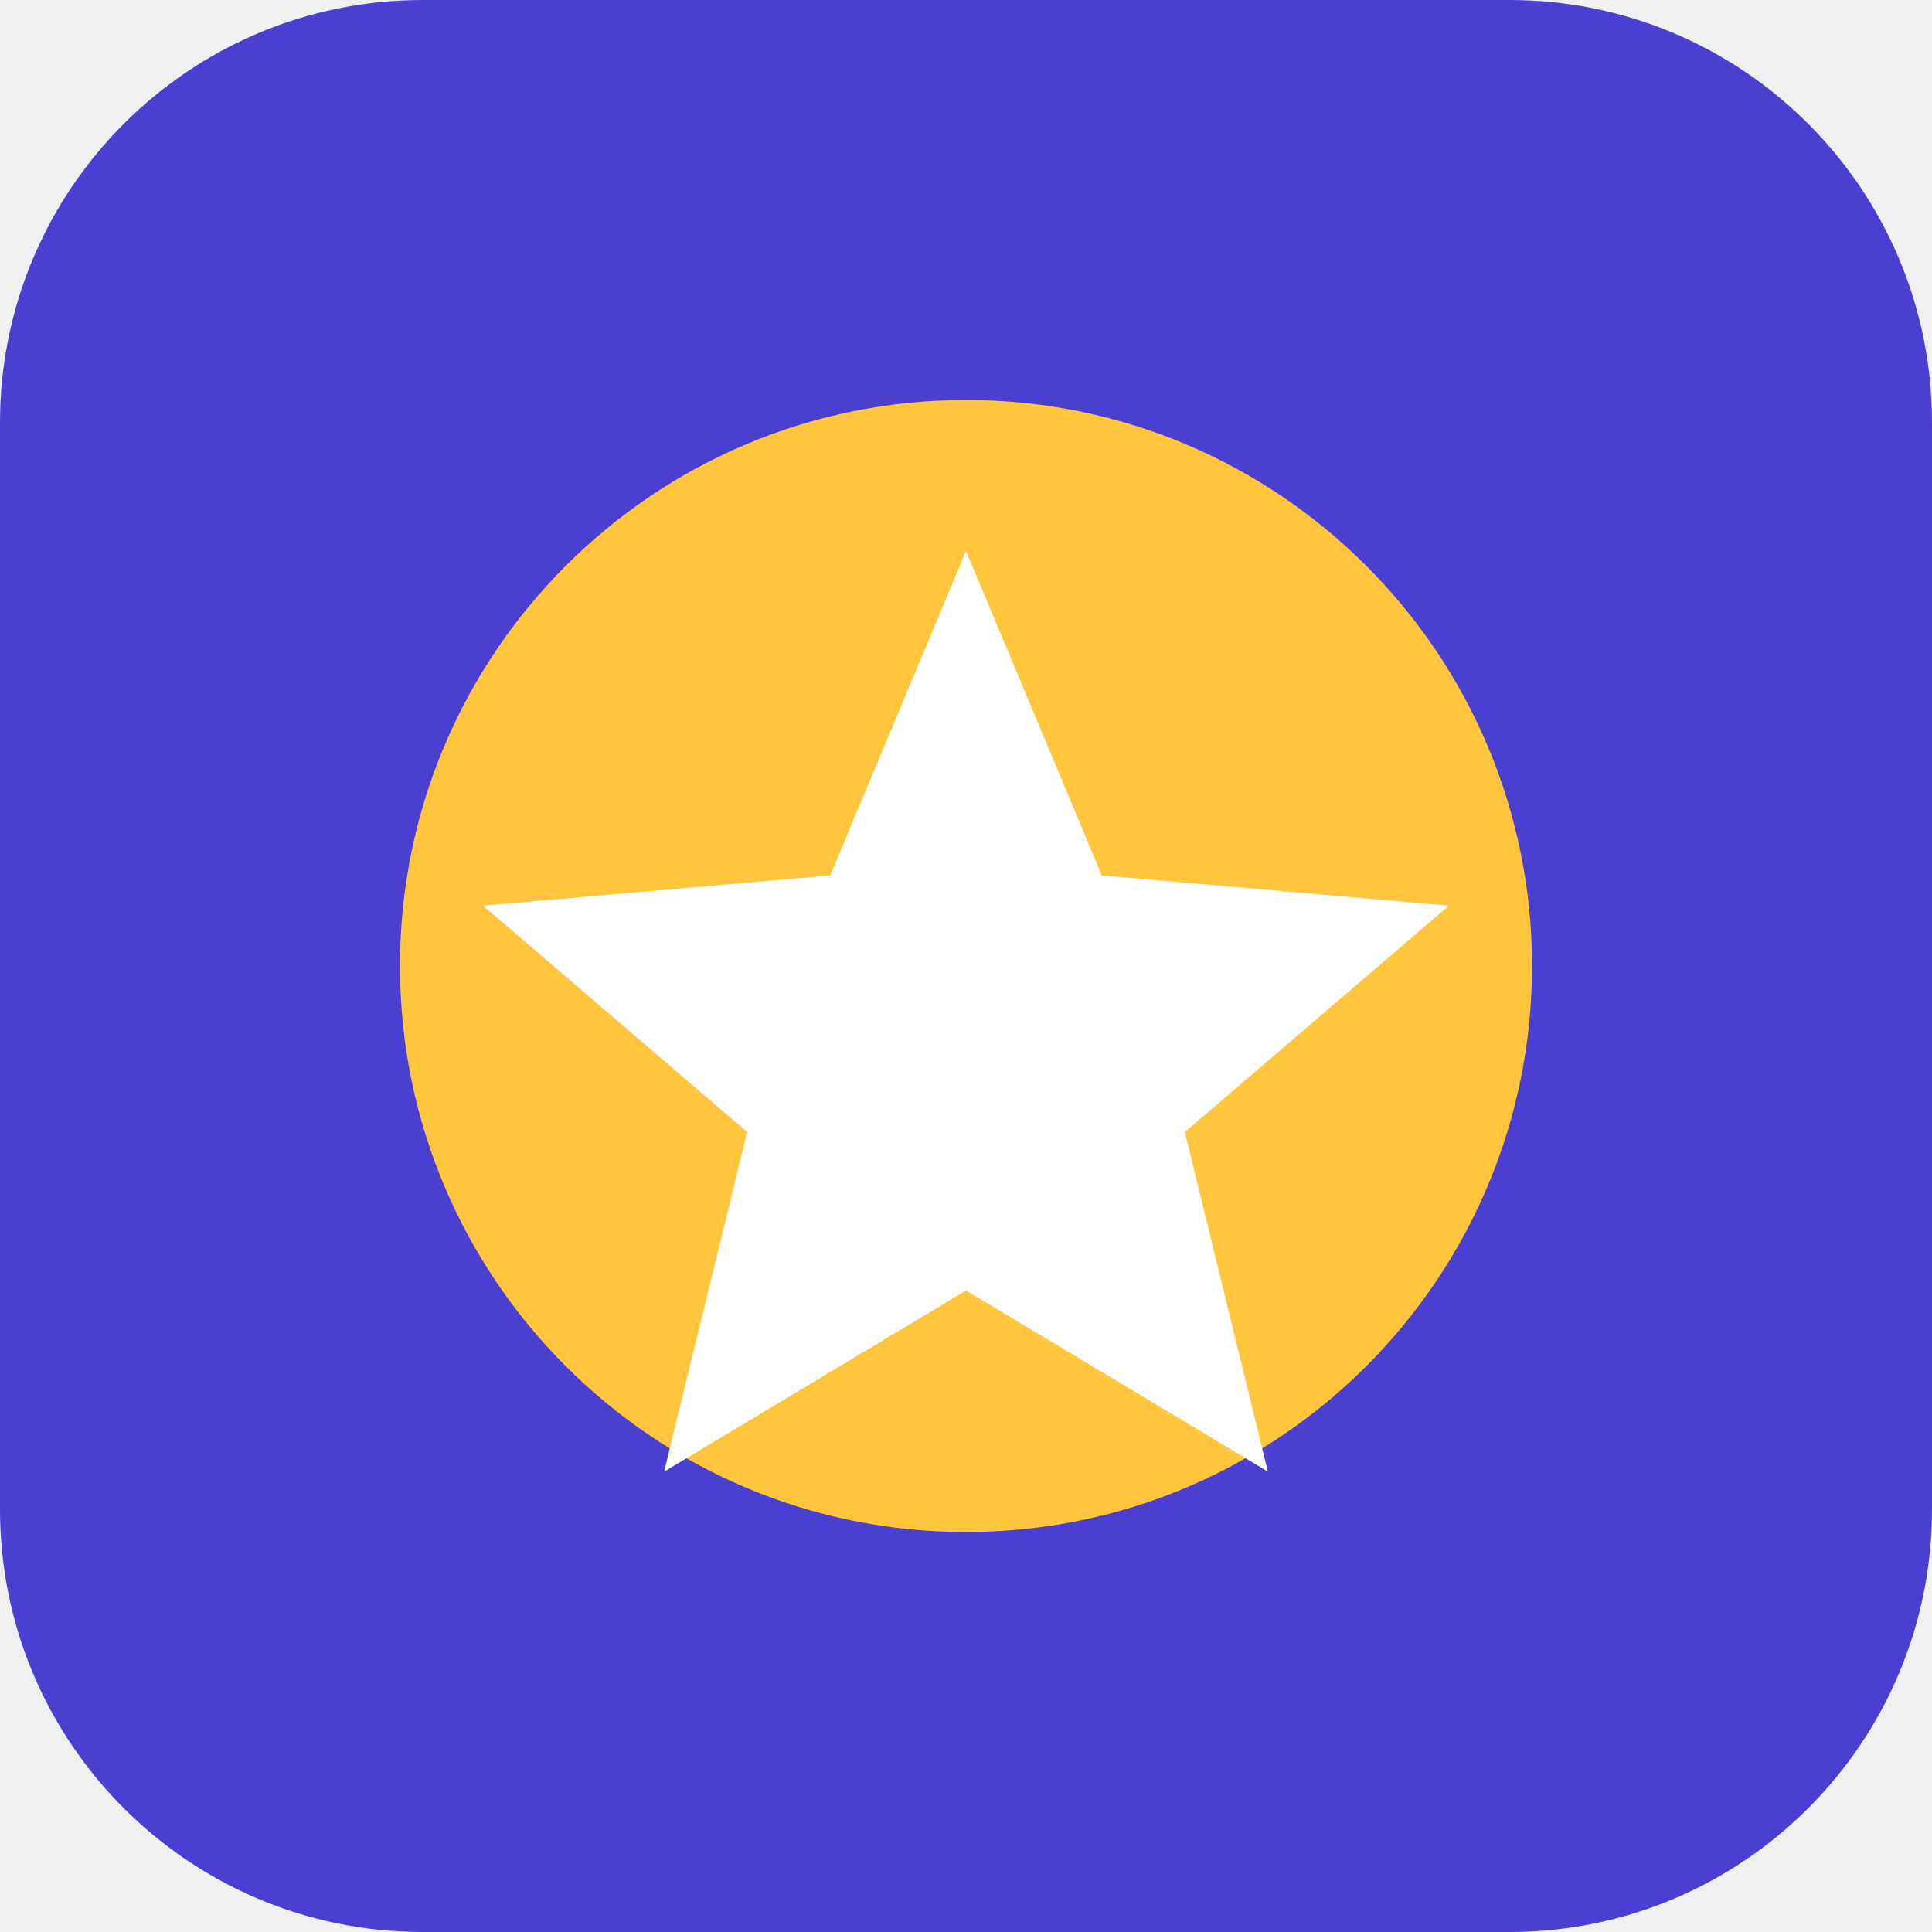
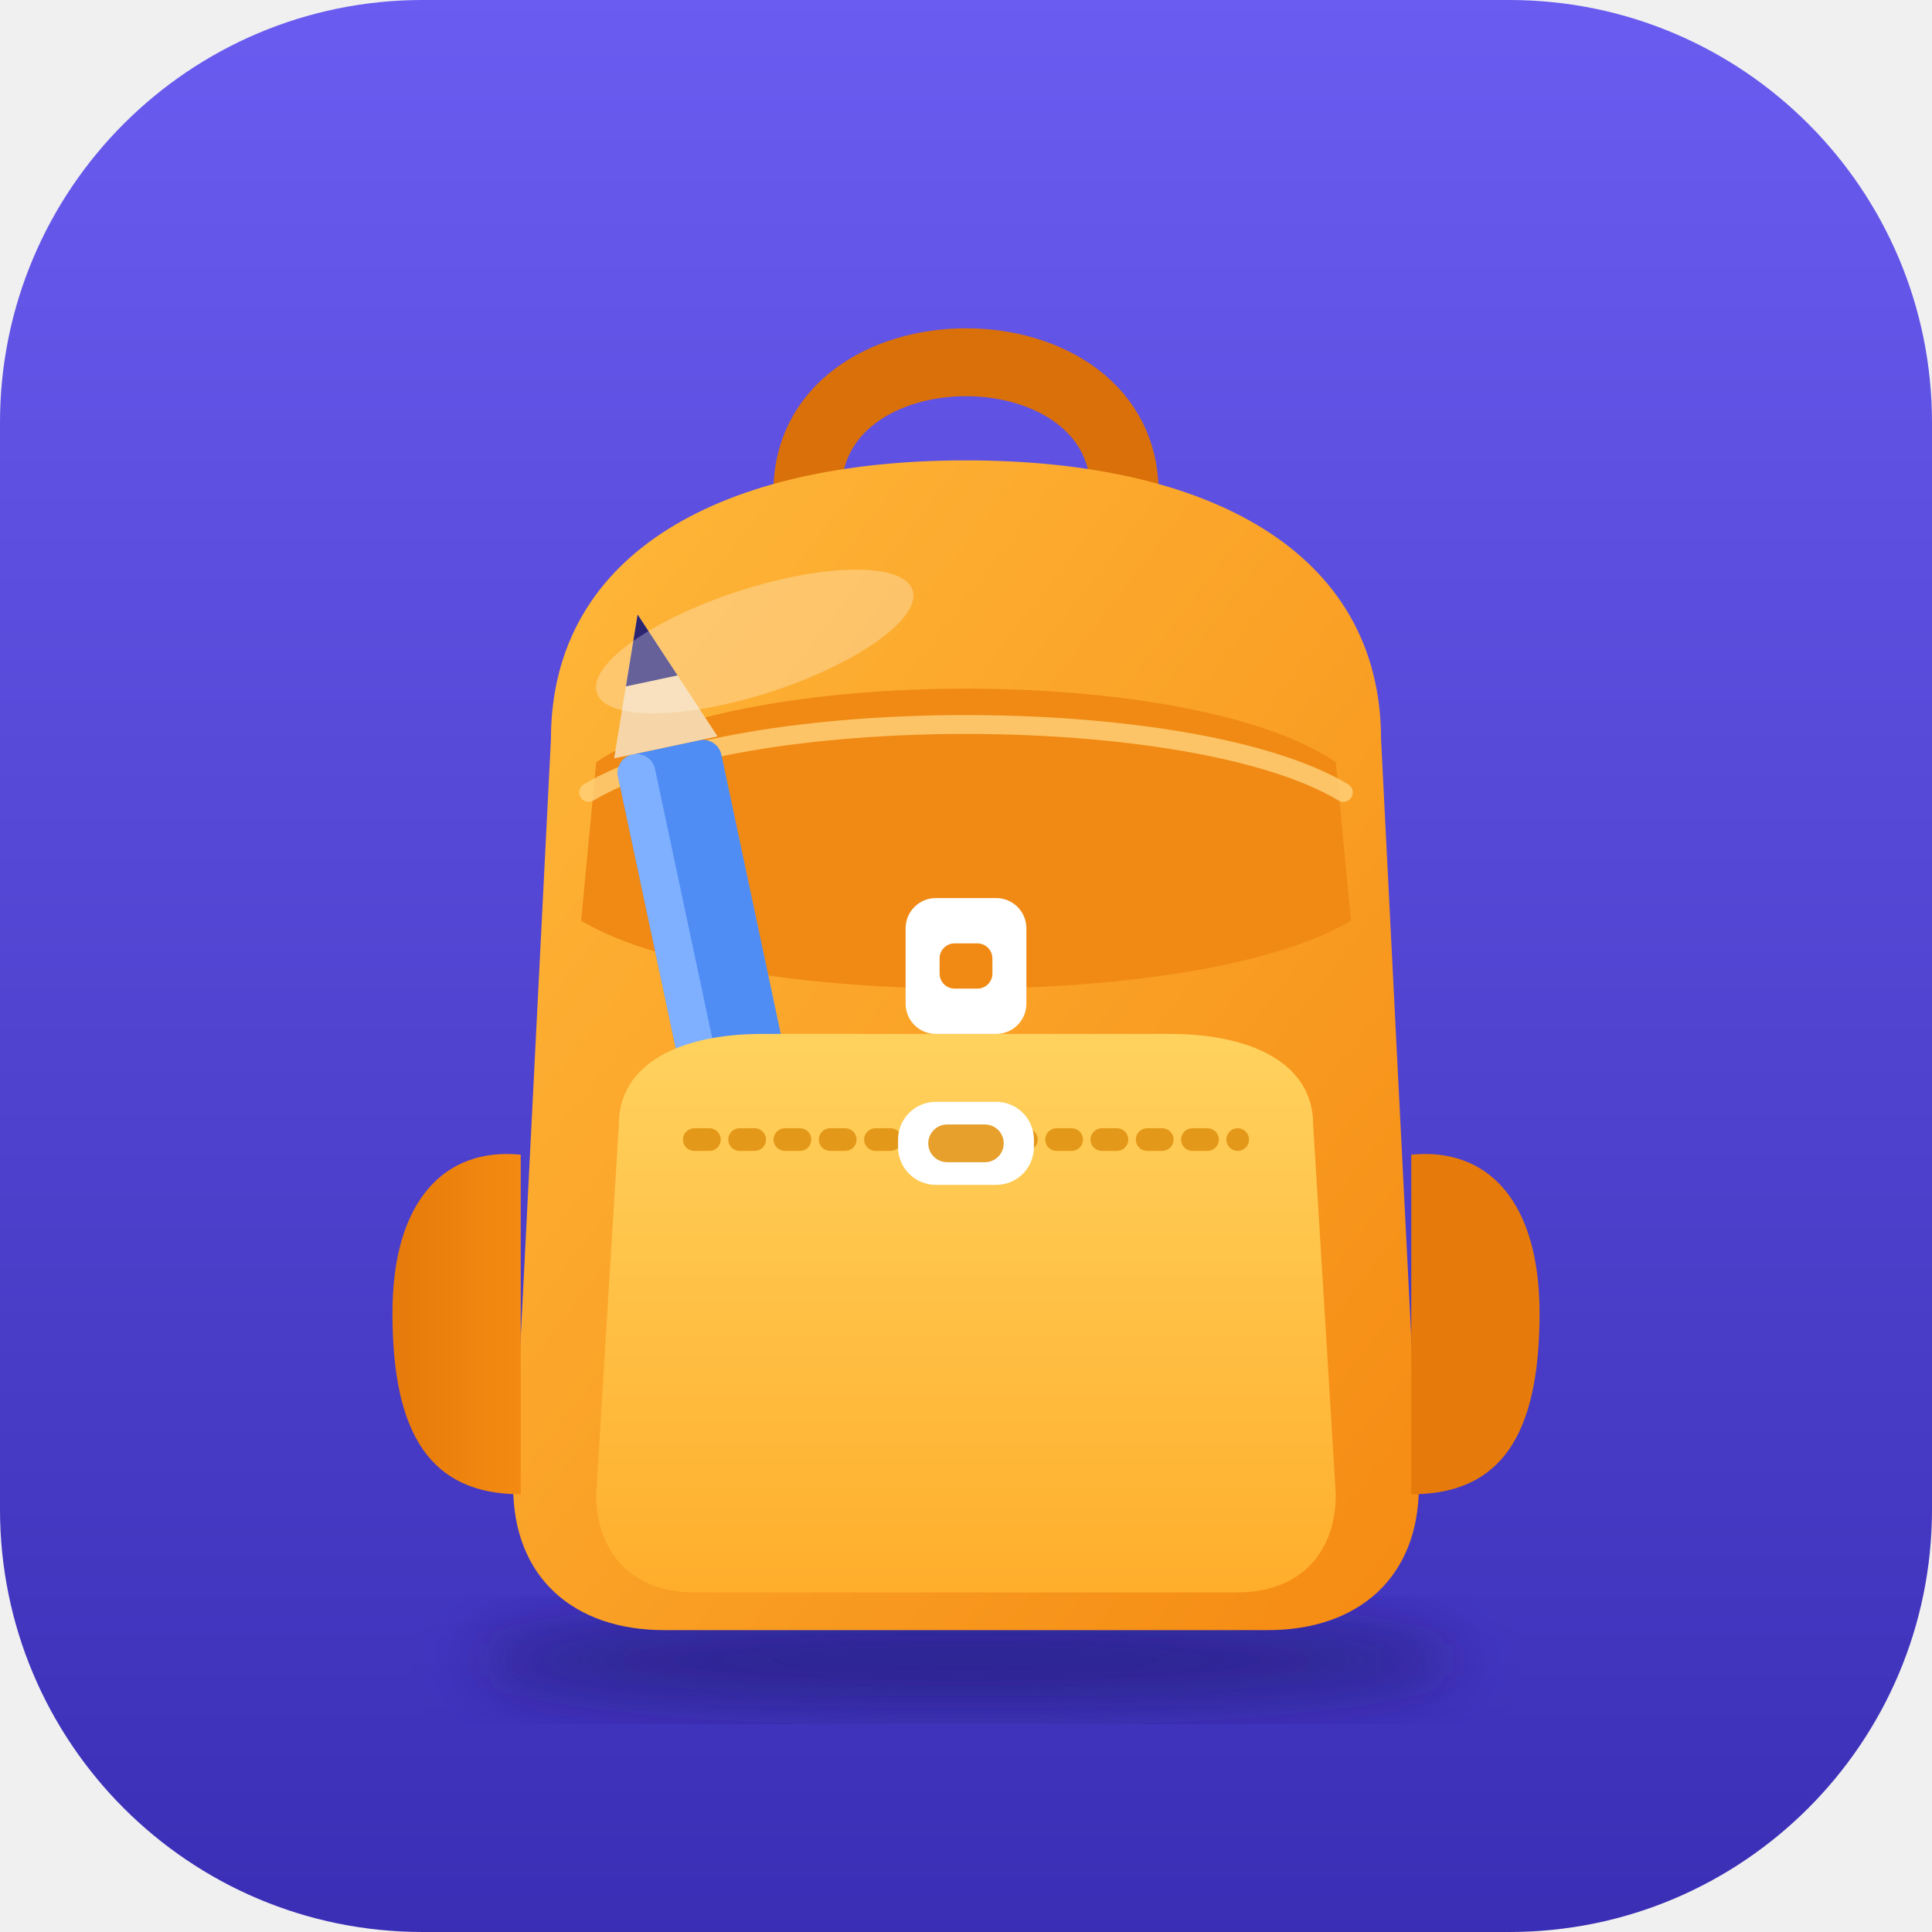
<svg xmlns="http://www.w3.org/2000/svg" viewBox="0 0 512 512">
-   <rect width="512" height="512" rx="112" fill="#4B3FD1" />
-   <circle cx="256" cy="256" r="150" fill="#FFC53D" />
-   <path d="M256 146 L292 232 L384 240 L314 300 L336 390 L256 342 L176 390 L198 300 L128 240 L220 232 Z" fill="#FFFFFF" />
+   <defs>
+     <linearGradient id="bg" x1="0" y1="0" x2="0" y2="1">
+       <stop offset="0" stop-color="#6A5CF0" />
+       <stop offset="1" stop-color="#3A2EB5" />
+     </linearGradient>
+     <linearGradient id="body" x1="0" y1="0" x2="1" y2="1">
+       <stop offset="0" stop-color="#FFB93B" />
+       <stop offset="1" stop-color="#F58A12" />
+     </linearGradient>
+     <linearGradient id="pocket" x1="0" y1="0" x2="0" y2="1">
+       <stop offset="0" stop-color="#FFD25E" />
+       <stop offset="1" stop-color="#FFAE2B" />
+     </linearGradient>
+     <linearGradient id="side" x1="0" y1="0" x2="1" y2="0">
+       <stop offset="0" stop-color="#E67A0A" />
+       <stop offset="1" stop-color="#F58A12" />
+     </linearGradient>
+     <filter id="blur">
+       <feGaussianBlur stdDeviation="8" />
+     </filter>
+   </defs>
+   <rect width="512" height="512" rx="112" fill="url(#bg)" />
+   <ellipse cx="256" cy="440" rx="130" ry="14" fill="#1B1470" opacity=".55" filter="url(#blur)" />
+   <path d="M214 132C212 84 300 84 298 132" fill="none" stroke="#D9700A" stroke-width="18" stroke-linecap="round" />
+   <path d="M146 196C146 146 192 122 256 122C320 122 366 146 366 196L376 394C376 418 360 432 336 432H176C152 432 136 418 136 394Z" fill="url(#body)" />
+   <path d="M138 306C118 304 104 318 104 348C104 380 114 396 138 396Z" fill="url(#side)" />
+   <path d="M374 306C394 304 408 318 408 348C408 380 398 396 374 396Z" fill="#E67A0A" />
+   <path d="M158 202C196 176 316 176 354 202L358 244C318 268 194 268 154 244Z" fill="#F08A14" />
+   <path d="M156 210C196 186 316 186 356 210" fill="none" stroke="#FFD27A" stroke-width="5" stroke-linecap="round" opacity=".8" />
+   <g transform="rotate(-12 196 290)">
+     <rect x="182" y="196" width="28" height="120" rx="5" fill="#4F8DF5" />
+     <rect x="182" y="196" width="10" height="120" rx="5" fill="#7FB0FF" />
+     <polygon points="182,196 210,196 196,160" fill="#F6D6A8" />
+     <polygon points="189,178 203,178 196,160" fill="#2B2470" />
+   </g>
+   <path d="M164 298C164 282 180 274 202 274H310C332 274 348 282 348 298L354 396C354 412 344 422 328 422H184C168 422 158 412 158 396Z" fill="url(#pocket)" />
+   <path d="M184 302H328" stroke="#D98200" stroke-width="6" stroke-linecap="round" stroke-dasharray="4 8" opacity=".7" />
+   <rect x="238" y="292" width="36" height="22" rx="10" fill="#fff" />
+   <rect x="246" y="298" width="20" height="10" rx="5" fill="#E6A02B" />
+   <rect x="240" y="238" width="32" height="36" rx="8" fill="#fff" />
+   <rect x="249" y="250" width="14" height="12" rx="4" fill="#F08A14" />
+   <ellipse cx="200" cy="170" rx="44" ry="14" fill="#fff" opacity=".28" transform="rotate(-18 200 170)" />
</svg>
